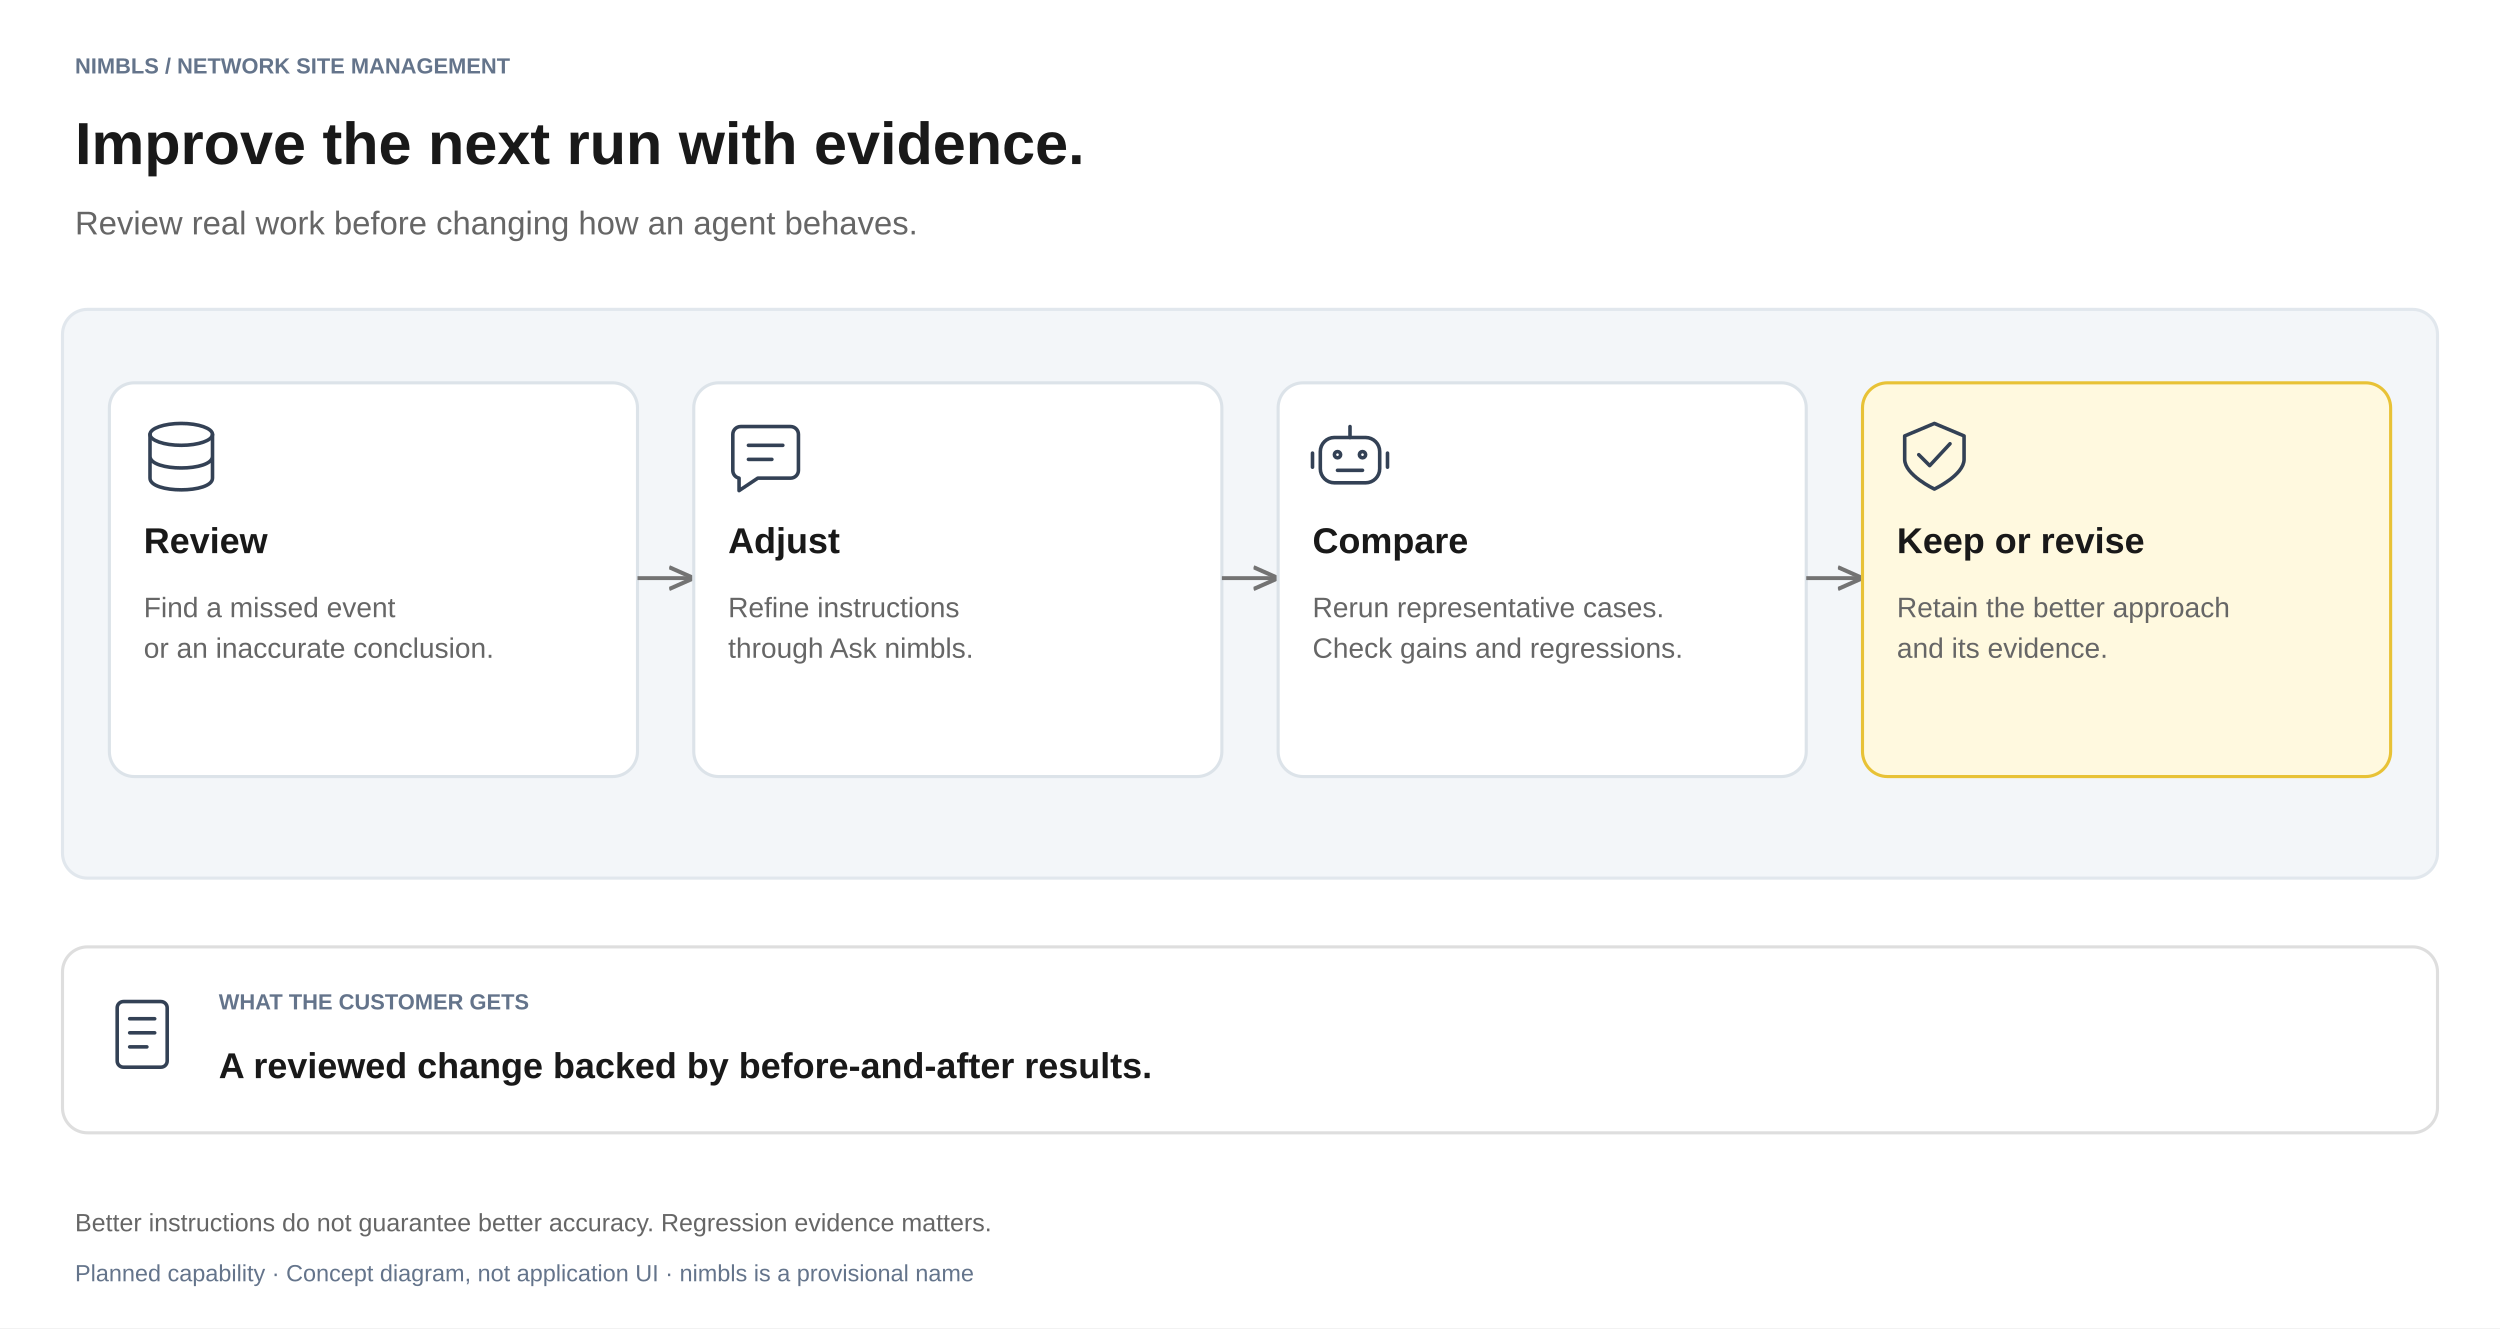
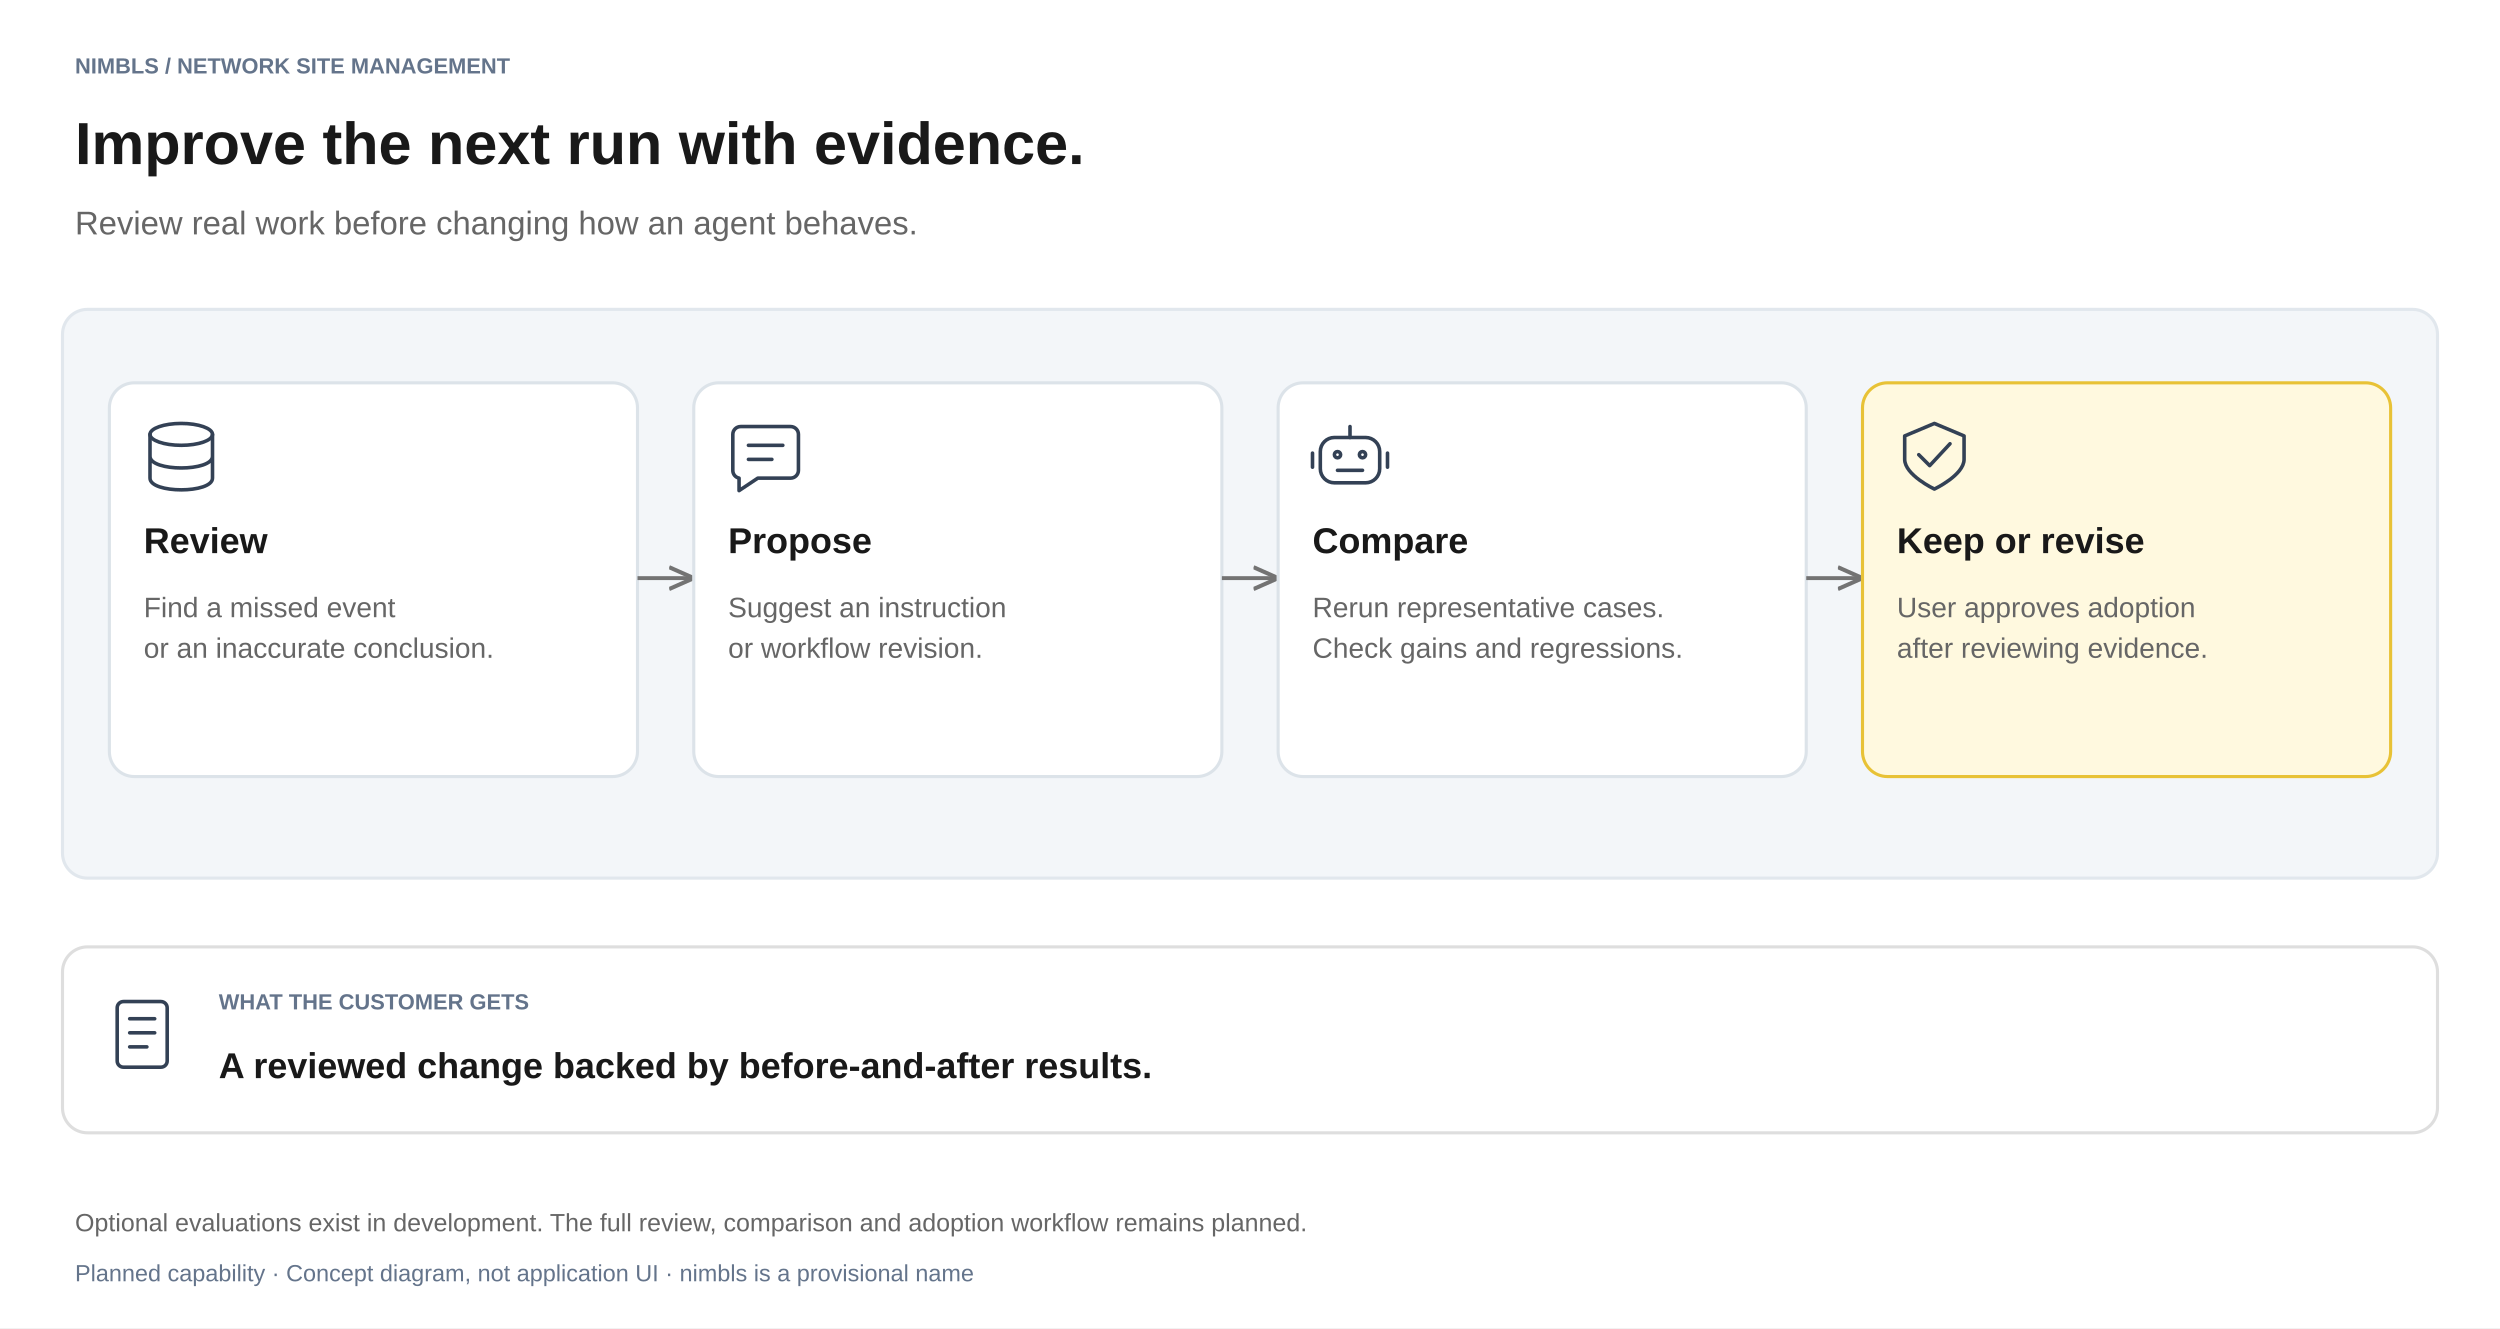
<svg xmlns="http://www.w3.org/2000/svg" width="1600" height="850" viewBox="0 0 1600 850" role="img" aria-labelledby="title">
  <defs>
    <marker id="arrow" viewBox="0 0 10 10" refX="9" refY="5" markerWidth="7" markerHeight="7" orient="auto">
      <path d="M0 1L9 5L0 9" fill="none" stroke="#737373" stroke-width="1.5" />
    </marker>
    <marker id="back" viewBox="0 0 10 10" refX="1" refY="5" markerWidth="7" markerHeight="7" orient="auto">
      <path d="M9 1L1 5L9 9" fill="none" stroke="#737373" stroke-width="1.5" />
    </marker>
  </defs>
  <rect width="1600" height="850" fill="white" />
  <g font-family="Arial,Helvetica,sans-serif">
    <text x="48" y="47" font-size="14" fill="#64748b" font-weight="700">NIMBLS / NETWORK SITE MANAGEMENT</text>
    <text x="48" y="105" font-size="38" fill="#191919" font-weight="700">Improve the next run with evidence.</text>
    <text x="48" y="150" font-size="21" fill="#666" font-weight="400">Review real work before changing how an agent behaves.</text>
    <rect x="40" y="198" width="1520" height="364" rx="16" fill="#f3f6f9" stroke="#e1e7ed" stroke-width="2" />
    <rect x="70.0" y="245" width="338.0" height="252" rx="16" fill="#fff" stroke="#dce3e9" stroke-width="2" />
    <g transform="translate(92.0 268) scale(1)" fill="none" stroke="#334155" stroke-width="2.3" stroke-linecap="round" stroke-linejoin="round">
      <ellipse cx="24" cy="10" rx="20" ry="7" />
      <path d="M4 10v28c0 10 40 10 40 0V10M4 24c0 10 40 10 40 0" />
    </g>
    <text x="92.0" y="354" font-size="23" fill="#191919" font-weight="700">Review</text>
    <text x="92.0" y="395" font-size="18" fill="#666" font-weight="400">Find a missed event</text>
    <text x="92.0" y="421" font-size="18" fill="#666" font-weight="400">or an inaccurate conclusion.</text>
    <path d="M408.0 370h36" fill="none" stroke="#737373" stroke-width="2.5" marker-end="url(#arrow)" />
    <rect x="444.0" y="245" width="338.0" height="252" rx="16" fill="#fff" stroke="#dce3e9" stroke-width="2" />
    <g transform="translate(466.0 268) scale(1)" fill="none" stroke="#334155" stroke-width="2.3" stroke-linecap="round" stroke-linejoin="round">
      <path d="M8 5h32a5 5 0 0 1 5 5v23a5 5 0 0 1-5 5H19L7 46v-8a5 5 0 0 1-4-5V10a5 5 0 0 1 5-5Z" />
      <path d="M13 17h22M13 26h15" />
    </g>
-     <text x="466.0" y="354" font-size="23" fill="#191919" font-weight="700">Adjust</text>
-     <text x="466.0" y="395" font-size="18" fill="#666" font-weight="400">Refine instructions</text>
-     <text x="466.0" y="421" font-size="18" fill="#666" font-weight="400">through Ask nimbls.</text>
+     <text x="466.0" y="354" font-size="23" fill="#191919" font-weight="700">Propose</text>
+     <text x="466.0" y="395" font-size="18" fill="#666" font-weight="400">Suggest an instruction</text>
+     <text x="466.0" y="421" font-size="18" fill="#666" font-weight="400">or workflow revision.</text>
    <path d="M782.0 370h36" fill="none" stroke="#737373" stroke-width="2.5" marker-end="url(#arrow)" />
    <rect x="818.0" y="245" width="338.0" height="252" rx="16" fill="#fff" stroke="#dce3e9" stroke-width="2" />
    <g transform="translate(840.0 268) scale(1)" fill="none" stroke="#334155" stroke-width="2.3" stroke-linecap="round" stroke-linejoin="round">
      <rect x="5" y="12" width="38" height="29" rx="9" />
      <path d="M24 5v7M0 22v9m48-9v9M16 33h16" />
      <circle cx="16" cy="23" r="2" />
      <circle cx="32" cy="23" r="2" />
    </g>
    <text x="840.0" y="354" font-size="23" fill="#191919" font-weight="700">Compare</text>
    <text x="840.0" y="395" font-size="18" fill="#666" font-weight="400">Rerun representative cases.</text>
    <text x="840.0" y="421" font-size="18" fill="#666" font-weight="400">Check gains and regressions.</text>
    <path d="M1156.0 370h36" fill="none" stroke="#737373" stroke-width="2.5" marker-end="url(#arrow)" />
    <rect x="1192.0" y="245" width="338.0" height="252" rx="16" fill="#fff9df" stroke="#e8c236" stroke-width="2" />
    <g transform="translate(1214.0 268) scale(1)" fill="none" stroke="#334155" stroke-width="2.3" stroke-linecap="round" stroke-linejoin="round">
      <path d="M24 3 43 11v15c0 10-19 19-19 19S5 36 5 26V11Z" />
      <path d="m14 23 7 7 13-14" />
    </g>
    <text x="1214.0" y="354" font-size="23" fill="#191919" font-weight="700">Keep or revise</text>
-     <text x="1214.0" y="395" font-size="18" fill="#666" font-weight="400">Retain the better approach</text>
-     <text x="1214.0" y="421" font-size="18" fill="#666" font-weight="400">and its evidence.</text>
+     <text x="1214.0" y="395" font-size="18" fill="#666" font-weight="400">User approves adoption</text>
+     <text x="1214.0" y="421" font-size="18" fill="#666" font-weight="400">after reviewing evidence.</text>
    <rect x="40" y="606" width="1520" height="119" rx="16" fill="#fff" stroke="#dedede" stroke-width="2" />
    <g transform="translate(67 638) scale(1)" fill="none" stroke="#334155" stroke-width="2.3" stroke-linecap="round" stroke-linejoin="round">
      <rect x="8" y="3" width="32" height="42" rx="4" />
      <path d="M16 14h16M16 23h16M16 32h11" />
    </g>
    <text x="140" y="646" font-size="14" fill="#64748b" font-weight="700">WHAT THE CUSTOMER GETS</text>
    <text x="140" y="690" font-size="23" fill="#191919" font-weight="700">A reviewed change backed by before-and-after results.</text>
-     <text x="48" y="788" font-size="16" fill="#666" font-weight="400">Better instructions do not guarantee better accuracy. Regression evidence matters.</text>
+     <text x="48" y="788" font-size="16" fill="#666" font-weight="400">Optional evaluations exist in development. The full review, comparison and adoption workflow remains planned.</text>
    <text x="48" y="820" font-size="15" fill="#64748b" font-weight="400">Planned capability · Concept diagram, not application UI · nimbls is a provisional name</text>
  </g>
</svg>
